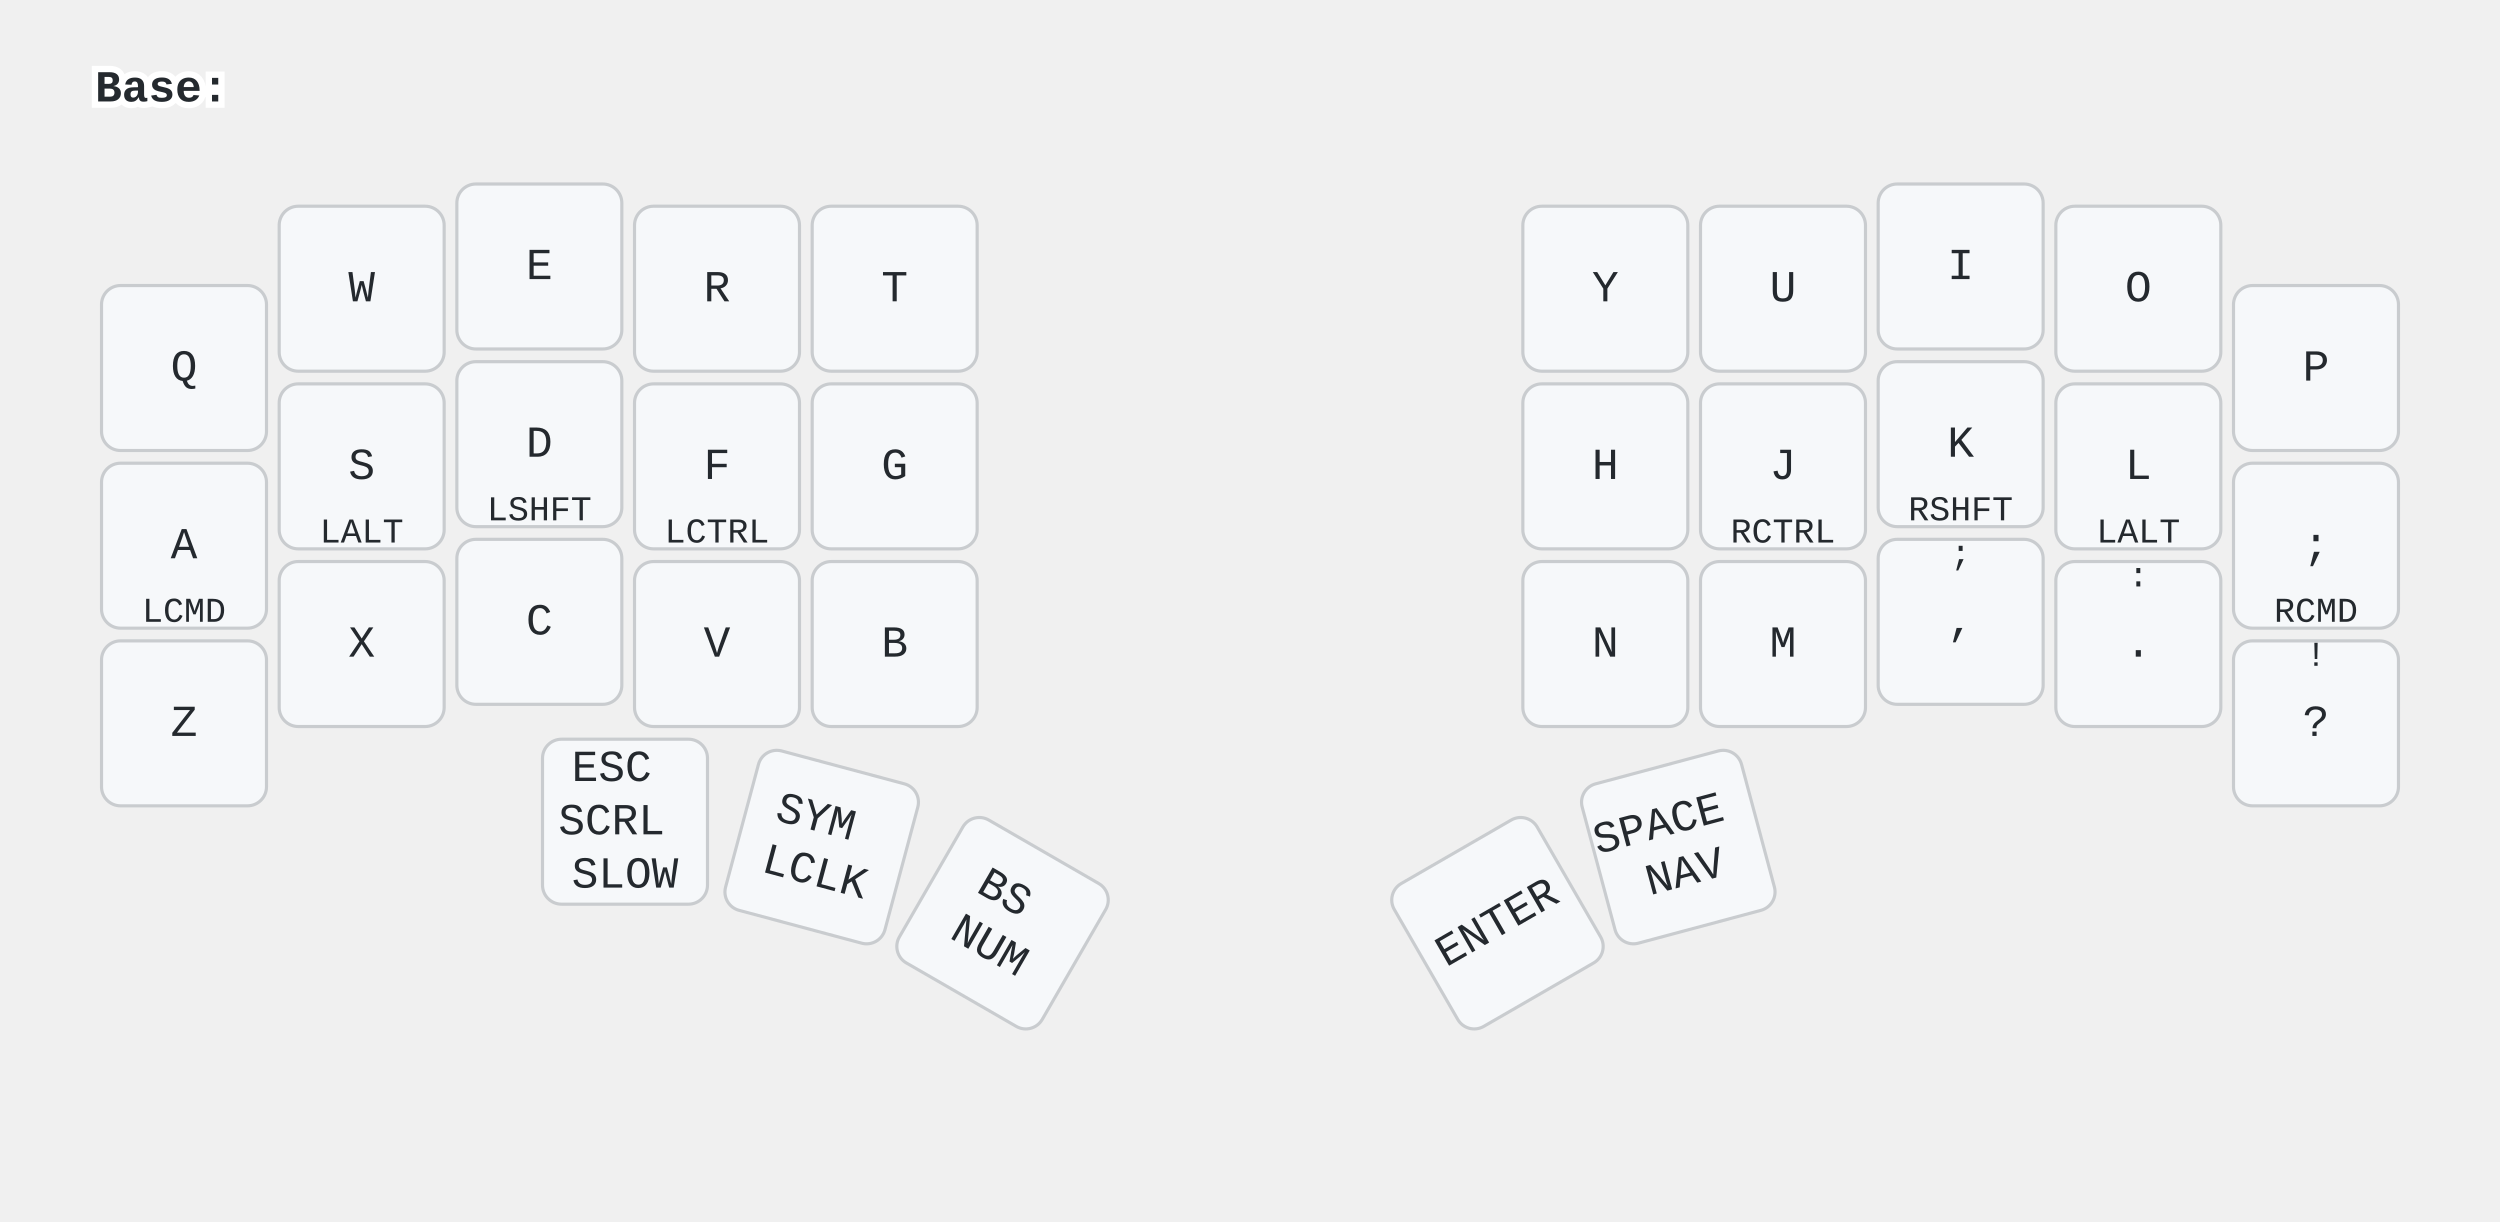
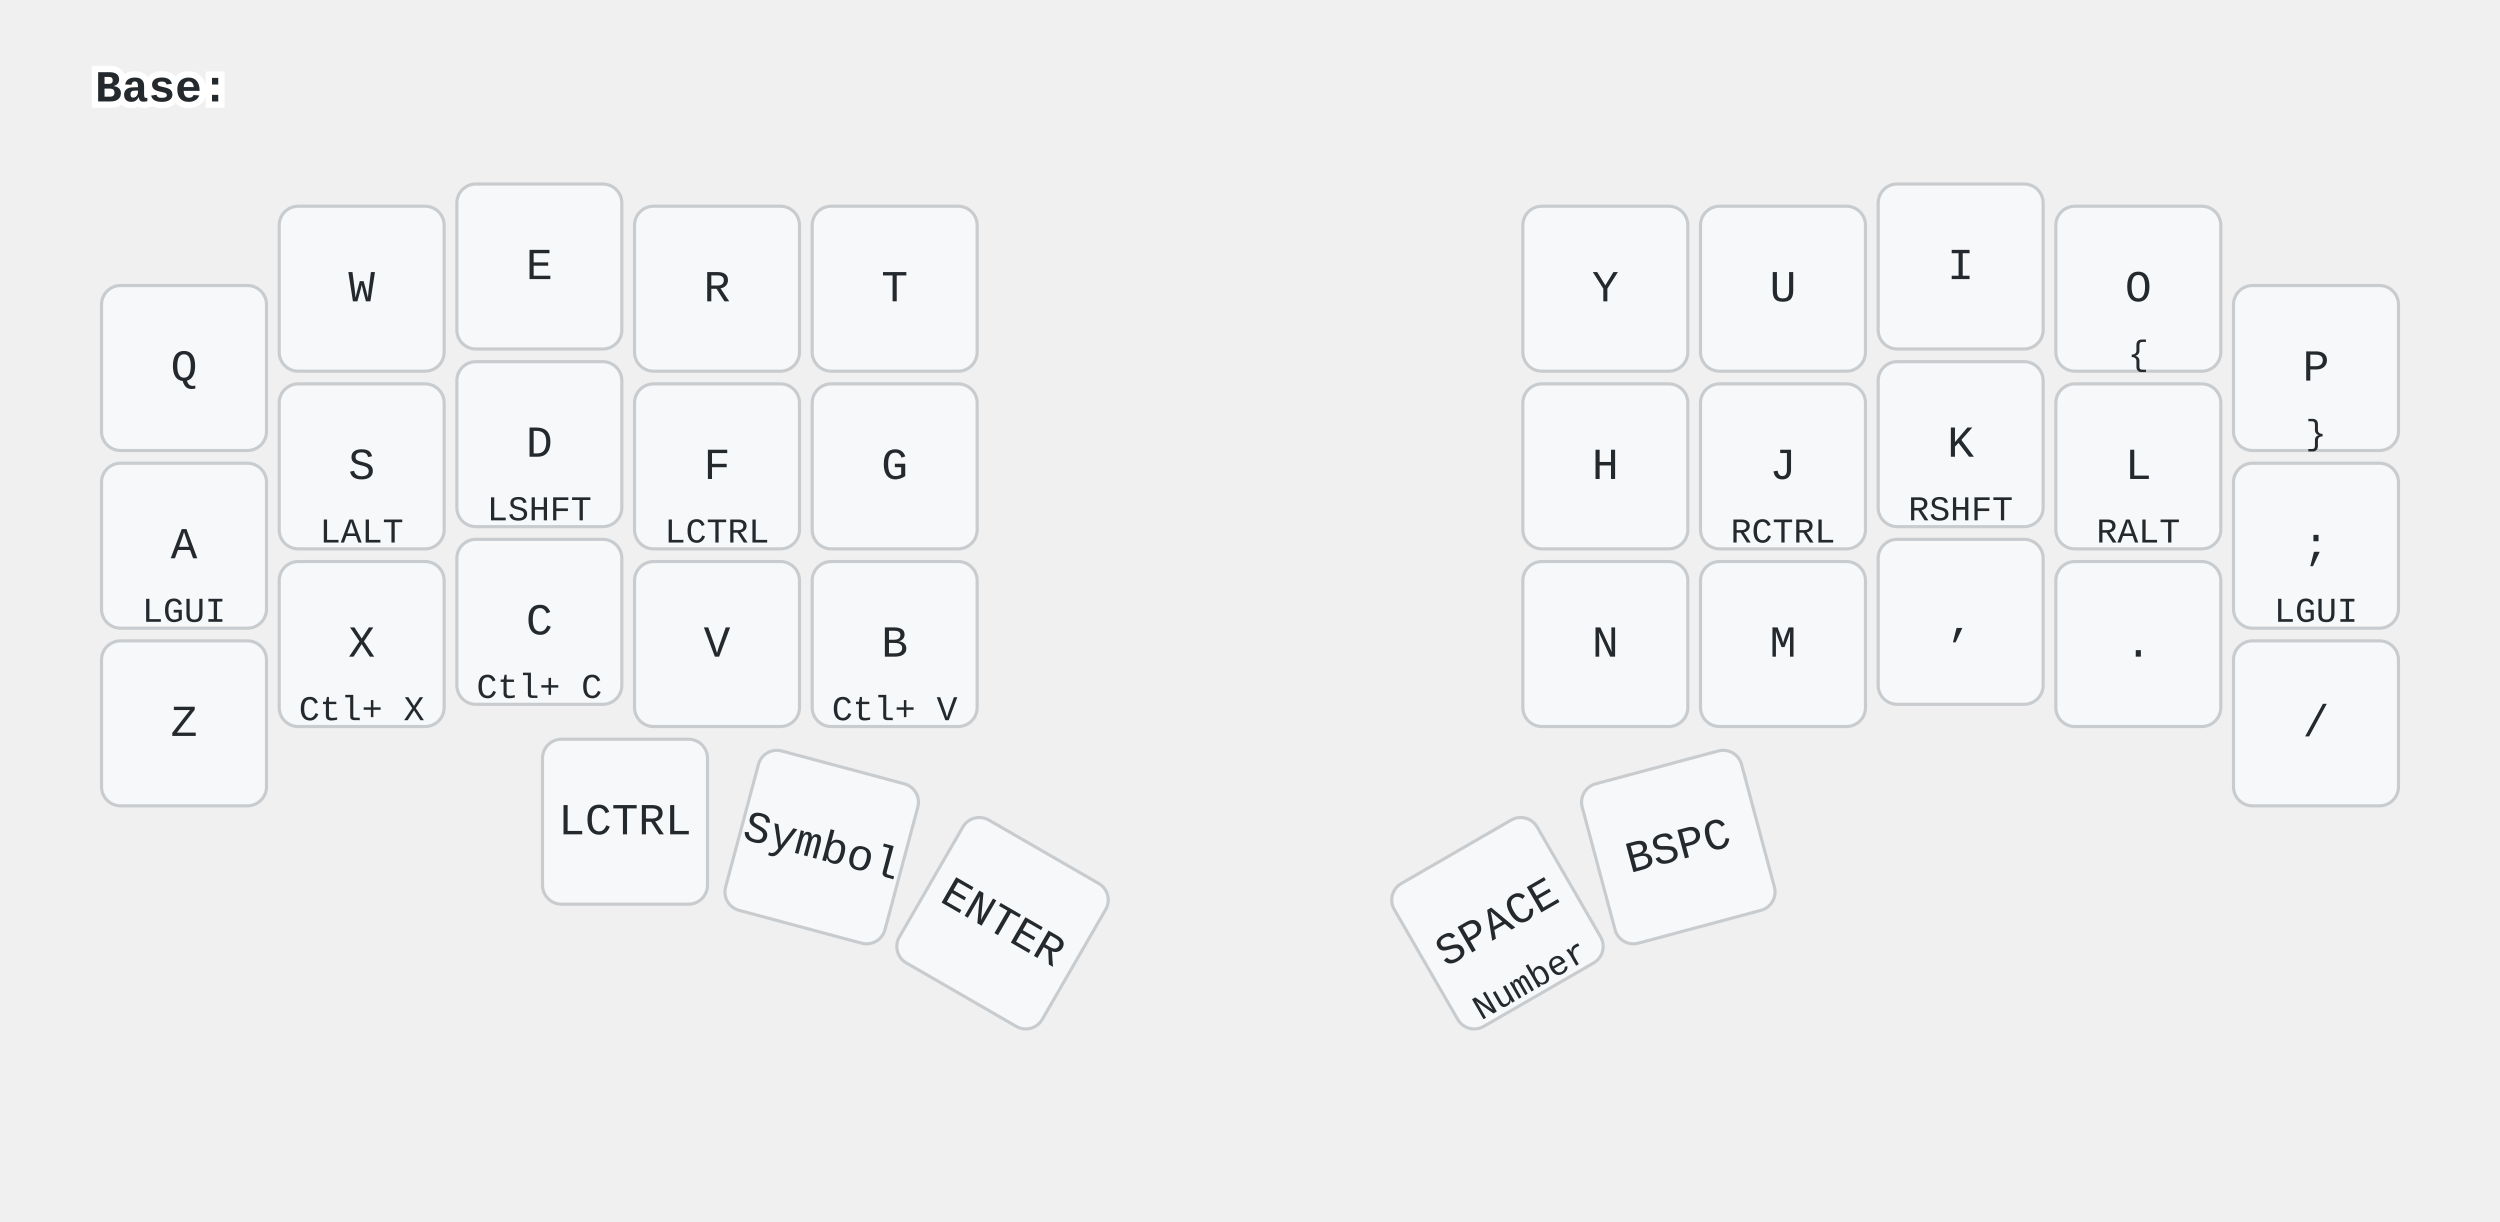
<svg xmlns="http://www.w3.org/2000/svg" width="788" height="385" viewBox="0 0 788 385" class="keymap">
  <style>/* inherit to force styles through use tags */
svg path {
    fill: inherit;
}

/* font and background color specifications */
svg.keymap {
    font-family: SFMono-Regular,Consolas,Liberation Mono,Menlo,monospace;
    font-size: 14px;
    font-kerning: normal;
    text-rendering: optimizeLegibility;
    fill: #24292e;
}

/* default key styling */
rect.key {
    fill: #f6f8fa;
}

rect.key, rect.combo {
    stroke: #c9cccf;
    stroke-width: 1;
}

/* default key side styling, only used is draw_key_sides is set */
rect.side {
    filter: brightness(90%);
}

/* color accent for combo boxes */
rect.combo, rect.combo-separate {
    fill: #cdf;
}

/* color accent for held keys */
rect.held, rect.combo.held {
    fill: #fdd;
}

/* color accent for ghost (optional) keys */
rect.ghost, rect.combo.ghost {
    stroke-dasharray: 4, 4;
    stroke-width: 2;
}

text {
    text-anchor: middle;
    dominant-baseline: middle;
}

/* styling for layer labels */
text.label {
    font-weight: bold;
    text-anchor: start;
    stroke: white;
    stroke-width: 4;
    paint-order: stroke;
}

/* styling for optional footer */
text.footer {
    text-anchor: end;
    dominant-baseline: auto;
    stroke: white;
    stroke-width: 4;
    paint-order: stroke;
}

/* styling for combo tap, and key non-tap label text */
text.combo, text.hold, text.shifted, text.left, text.right, text.tl, text.tr, text.bl, text.br {
    font-size: 11px;
}

text.hold, text.bl, text.br {
    text-anchor: middle;
    dominant-baseline: auto;
}

text.shifted, text.tl, text.tr {
    text-anchor: middle;
    dominant-baseline: hanging;
}

text.left, text.tl, text.bl {
    text-anchor: start;
}

text.right, text.tr, text.br {
    text-anchor: end;
}

text.layer-activator {
    text-decoration: underline;
}

/* styling for hold/shifted label text in combo box */
text.combo.hold, text.combo.shifted, text.combo.left, text.combo.right {
    font-size: 8px;
}

/* lighter symbol for transparent keys */
text.trans {
    fill: #7b7e81;
}

/* styling for combo dendrons */
path.combo {
    stroke-width: 1;
    stroke: gray;
    fill: none;
}

/* Start Tabler Icons Cleanup */
/* cannot use height/width with glyphs */
.icon-tabler &gt; path {
    fill: inherit;
    stroke: inherit;
    stroke-width: 2;
}
/* hide tabler's default box */
.icon-tabler &gt; path[stroke="none"][fill="none"] {
    visibility: hidden;
}
/* End Tabler Icons Cleanup */

@media (prefers-color-scheme: dark) {
svg.keymap { fill: #d1d6db; }
rect.key { fill: #3f4750; }
rect.key, rect.combo { stroke: #60666c; }
rect.combo, rect.combo-separate { fill: #1f3d7a; }
rect.held, rect.combo.held { fill: #854747; }
text.label, text.footer { stroke: black; }
text.trans { fill: #7e8184; }
path.combo { stroke: #7f7f7f; }

}</style>
  <g transform="translate(30, 0)" class="layer-Base">
    <text x="0" y="28" class="label" id="Base">Base:</text>
    <g transform="translate(0, 56)">
      <g transform="translate(28, 60)" class="key keypos-0">
        <rect rx="6" ry="6" x="-26" y="-26" width="52" height="52" class="key" />
        <text x="0" y="0" class="key tap">Q</text>
      </g>
      <g transform="translate(84, 35)" class="key keypos-1">
        <rect rx="6" ry="6" x="-26" y="-26" width="52" height="52" class="key" />
        <text x="0" y="0" class="key tap">W</text>
      </g>
      <g transform="translate(140, 28)" class="key keypos-2">
        <rect rx="6" ry="6" x="-26" y="-26" width="52" height="52" class="key" />
        <text x="0" y="0" class="key tap">E</text>
      </g>
      <g transform="translate(196, 35)" class="key keypos-3">
        <rect rx="6" ry="6" x="-26" y="-26" width="52" height="52" class="key" />
        <text x="0" y="0" class="key tap">R</text>
      </g>
      <g transform="translate(252, 35)" class="key keypos-4">
        <rect rx="6" ry="6" x="-26" y="-26" width="52" height="52" class="key" />
        <text x="0" y="0" class="key tap">T</text>
      </g>
      <g transform="translate(476, 35)" class="key keypos-5">
        <rect rx="6" ry="6" x="-26" y="-26" width="52" height="52" class="key" />
        <text x="0" y="0" class="key tap">Y</text>
      </g>
      <g transform="translate(532, 35)" class="key keypos-6">
        <rect rx="6" ry="6" x="-26" y="-26" width="52" height="52" class="key" />
        <text x="0" y="0" class="key tap">U</text>
      </g>
      <g transform="translate(588, 28)" class="key keypos-7">
        <rect rx="6" ry="6" x="-26" y="-26" width="52" height="52" class="key" />
        <text x="0" y="0" class="key tap">I</text>
      </g>
      <g transform="translate(644, 35)" class="key keypos-8">
        <rect rx="6" ry="6" x="-26" y="-26" width="52" height="52" class="key" />
        <text x="0" y="0" class="key tap">O</text>
+         <text x="0" y="24" class="key hold">{</text>
      </g>
      <g transform="translate(700, 60)" class="key keypos-9">
        <rect rx="6" ry="6" x="-26" y="-26" width="52" height="52" class="key" />
        <text x="0" y="0" class="key tap">P</text>
+         <text x="0" y="24" class="key hold">}</text>
      </g>
      <g transform="translate(28, 116)" class="key keypos-10">
        <rect rx="6" ry="6" x="-26" y="-26" width="52" height="52" class="key" />
        <text x="0" y="0" class="key tap">A</text>
-         <text x="0" y="24" class="key hold">LCMD</text>
+         <text x="0" y="24" class="key hold">LGUI</text>
      </g>
      <g transform="translate(84, 91)" class="key keypos-11">
        <rect rx="6" ry="6" x="-26" y="-26" width="52" height="52" class="key" />
        <text x="0" y="0" class="key tap">S</text>
        <text x="0" y="24" class="key hold">LALT</text>
      </g>
      <g transform="translate(140, 84)" class="key keypos-12">
        <rect rx="6" ry="6" x="-26" y="-26" width="52" height="52" class="key" />
        <text x="0" y="0" class="key tap">D</text>
        <text x="0" y="24" class="key hold">LSHFT</text>
      </g>
      <g transform="translate(196, 91)" class="key keypos-13">
        <rect rx="6" ry="6" x="-26" y="-26" width="52" height="52" class="key" />
        <text x="0" y="0" class="key tap">F</text>
        <text x="0" y="24" class="key hold">LCTRL</text>
      </g>
      <g transform="translate(252, 91)" class="key keypos-14">
        <rect rx="6" ry="6" x="-26" y="-26" width="52" height="52" class="key" />
        <text x="0" y="0" class="key tap">G</text>
      </g>
      <g transform="translate(476, 91)" class="key keypos-15">
        <rect rx="6" ry="6" x="-26" y="-26" width="52" height="52" class="key" />
        <text x="0" y="0" class="key tap">H</text>
      </g>
      <g transform="translate(532, 91)" class="key keypos-16">
        <rect rx="6" ry="6" x="-26" y="-26" width="52" height="52" class="key" />
        <text x="0" y="0" class="key tap">J</text>
        <text x="0" y="24" class="key hold">RCTRL</text>
      </g>
      <g transform="translate(588, 84)" class="key keypos-17">
        <rect rx="6" ry="6" x="-26" y="-26" width="52" height="52" class="key" />
        <text x="0" y="0" class="key tap">K</text>
        <text x="0" y="24" class="key hold">RSHFT</text>
      </g>
      <g transform="translate(644, 91)" class="key keypos-18">
        <rect rx="6" ry="6" x="-26" y="-26" width="52" height="52" class="key" />
        <text x="0" y="0" class="key tap">L</text>
-         <text x="0" y="24" class="key hold">LALT</text>
+         <text x="0" y="24" class="key hold">RALT</text>
      </g>
      <g transform="translate(700, 116)" class="key keypos-19">
        <rect rx="6" ry="6" x="-26" y="-26" width="52" height="52" class="key" />
        <text x="0" y="0" class="key tap">;</text>
-         <text x="0" y="24" class="key hold">RCMD</text>
+         <text x="0" y="24" class="key hold">LGUI</text>
      </g>
      <g transform="translate(28, 172)" class="key keypos-20">
        <rect rx="6" ry="6" x="-26" y="-26" width="52" height="52" class="key" />
        <text x="0" y="0" class="key tap">Z</text>
      </g>
      <g transform="translate(84, 147)" class="key keypos-21">
        <rect rx="6" ry="6" x="-26" y="-26" width="52" height="52" class="key" />
        <text x="0" y="0" class="key tap">X</text>
+         <text x="0" y="24" class="key hold">Ctl+ X</text>
      </g>
      <g transform="translate(140, 140)" class="key keypos-22">
        <rect rx="6" ry="6" x="-26" y="-26" width="52" height="52" class="key" />
        <text x="0" y="0" class="key tap">C</text>
+         <text x="0" y="24" class="key hold">Ctl+ C</text>
      </g>
      <g transform="translate(196, 147)" class="key keypos-23">
        <rect rx="6" ry="6" x="-26" y="-26" width="52" height="52" class="key" />
        <text x="0" y="0" class="key tap">V</text>
      </g>
      <g transform="translate(252, 147)" class="key keypos-24">
        <rect rx="6" ry="6" x="-26" y="-26" width="52" height="52" class="key" />
        <text x="0" y="0" class="key tap">B</text>
+         <text x="0" y="24" class="key hold">Ctl+ V</text>
      </g>
      <g transform="translate(476, 147)" class="key keypos-25">
        <rect rx="6" ry="6" x="-26" y="-26" width="52" height="52" class="key" />
        <text x="0" y="0" class="key tap">N</text>
      </g>
      <g transform="translate(532, 147)" class="key keypos-26">
        <rect rx="6" ry="6" x="-26" y="-26" width="52" height="52" class="key" />
        <text x="0" y="0" class="key tap">M</text>
      </g>
      <g transform="translate(588, 140)" class="key keypos-27">
        <rect rx="6" ry="6" x="-26" y="-26" width="52" height="52" class="key" />
        <text x="0" y="0" class="key tap">,</text>
-         <text x="0" y="-24" class="key shifted">;</text>
      </g>
      <g transform="translate(644, 147)" class="key keypos-28">
        <rect rx="6" ry="6" x="-26" y="-26" width="52" height="52" class="key" />
        <text x="0" y="0" class="key tap">.</text>
-         <text x="0" y="-24" class="key shifted">:</text>
      </g>
      <g transform="translate(700, 172)" class="key keypos-29">
        <rect rx="6" ry="6" x="-26" y="-26" width="52" height="52" class="key" />
-         <text x="0" y="0" class="key tap">?</text>
-         <text x="0" y="-24" class="key shifted">!</text>
+         <text x="0" y="0" class="key tap">/</text>
      </g>
      <g transform="translate(167, 203)" class="key keypos-30">
        <rect rx="6" ry="6" x="-26" y="-26" width="52" height="52" class="key" />
-         <text x="0" y="0" class="key tap">
-           <tspan x="0" dy="-1.2em">ESC</tspan>
-           <tspan x="0" dy="1.2em">SCRL</tspan>
-           <tspan x="0" dy="1.2em">SLOW</tspan>
-         </text>
+         <text x="0" y="0" class="key tap">LCTRL</text>
      </g>
      <g transform="translate(229, 211) rotate(15.0)" class="key keypos-31">
        <rect rx="6" ry="6" x="-26" y="-26" width="52" height="52" class="key" />
-         <text x="0" y="0" class="key tap">
-           <tspan x="0" dy="-0.6em">SYM</tspan>
-           <tspan x="0" dy="1.2em">LCLK</tspan>
-         </text>
+         <text x="0" y="0" class="key tap">Symbol</text>
      </g>
      <g transform="translate(286, 235) rotate(30.0)" class="key keypos-32">
        <rect rx="6" ry="6" x="-26" y="-26" width="52" height="52" class="key" />
-         <text x="0" y="0" class="key tap">
-           <tspan x="0" dy="-0.6em">BS</tspan>
-           <tspan x="0" dy="1.2em">NUM</tspan>
-         </text>
+         <text x="0" y="0" class="key tap">ENTER</text>
      </g>
      <g transform="translate(442, 235) rotate(-30.0)" class="key keypos-33">
        <rect rx="6" ry="6" x="-26" y="-26" width="52" height="52" class="key" />
-         <text x="0" y="0" class="key tap">ENTER</text>
+         <text x="0" y="0" class="key tap">SPACE</text>
+         <text x="0" y="24" class="key hold">Number</text>
      </g>
      <g transform="translate(499, 211) rotate(-15.0)" class="key keypos-34">
        <rect rx="6" ry="6" x="-26" y="-26" width="52" height="52" class="key" />
-         <text x="0" y="0" class="key tap">
-           <tspan x="0" dy="-0.6em">SPACE</tspan>
-           <tspan x="0" dy="1.2em">NAV</tspan>
-         </text>
+         <text x="0" y="0" class="key tap">BSPC</text>
      </g>
    </g>
  </g>
</svg>
